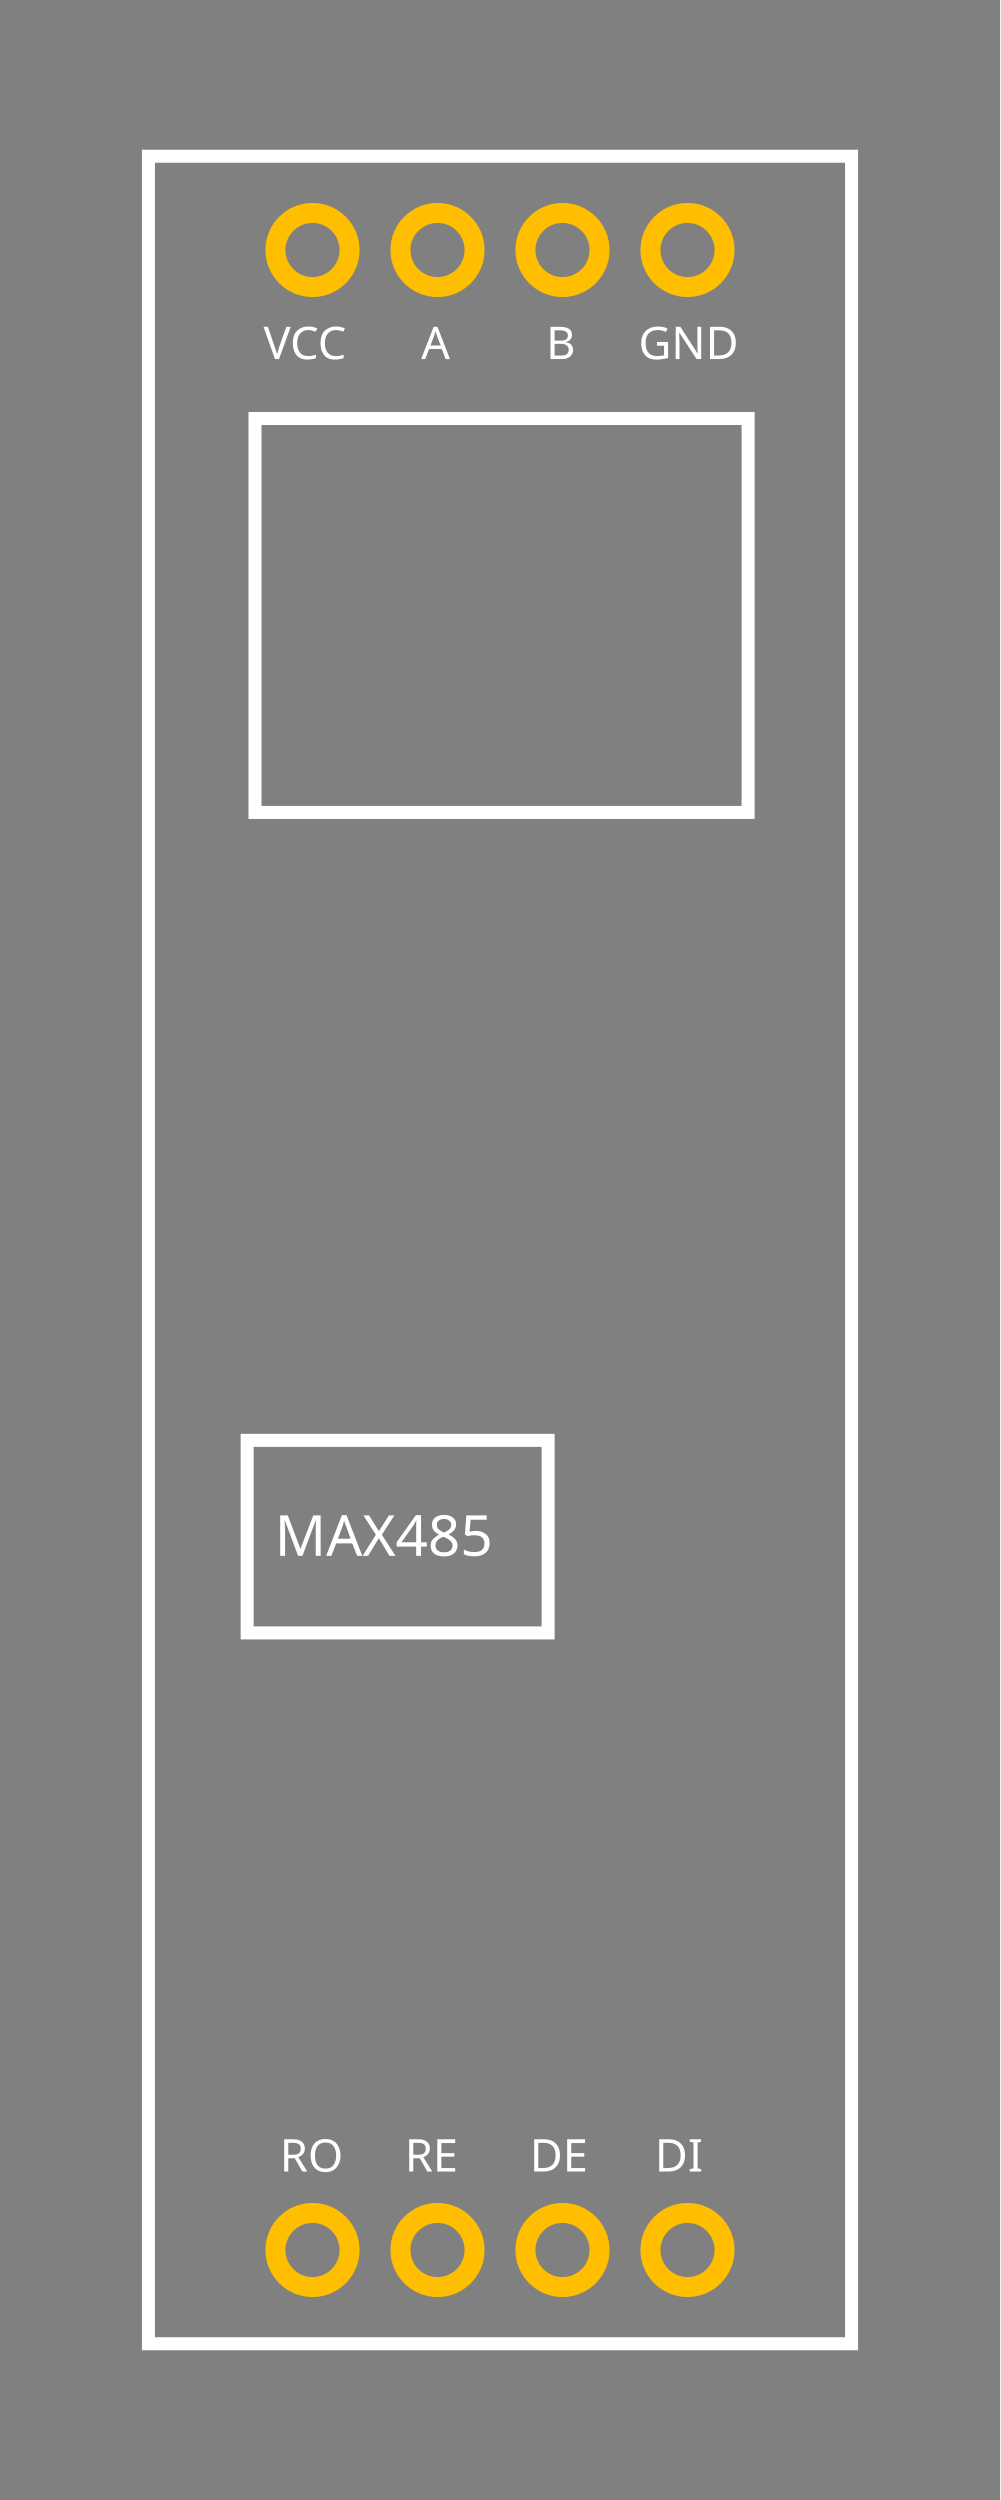
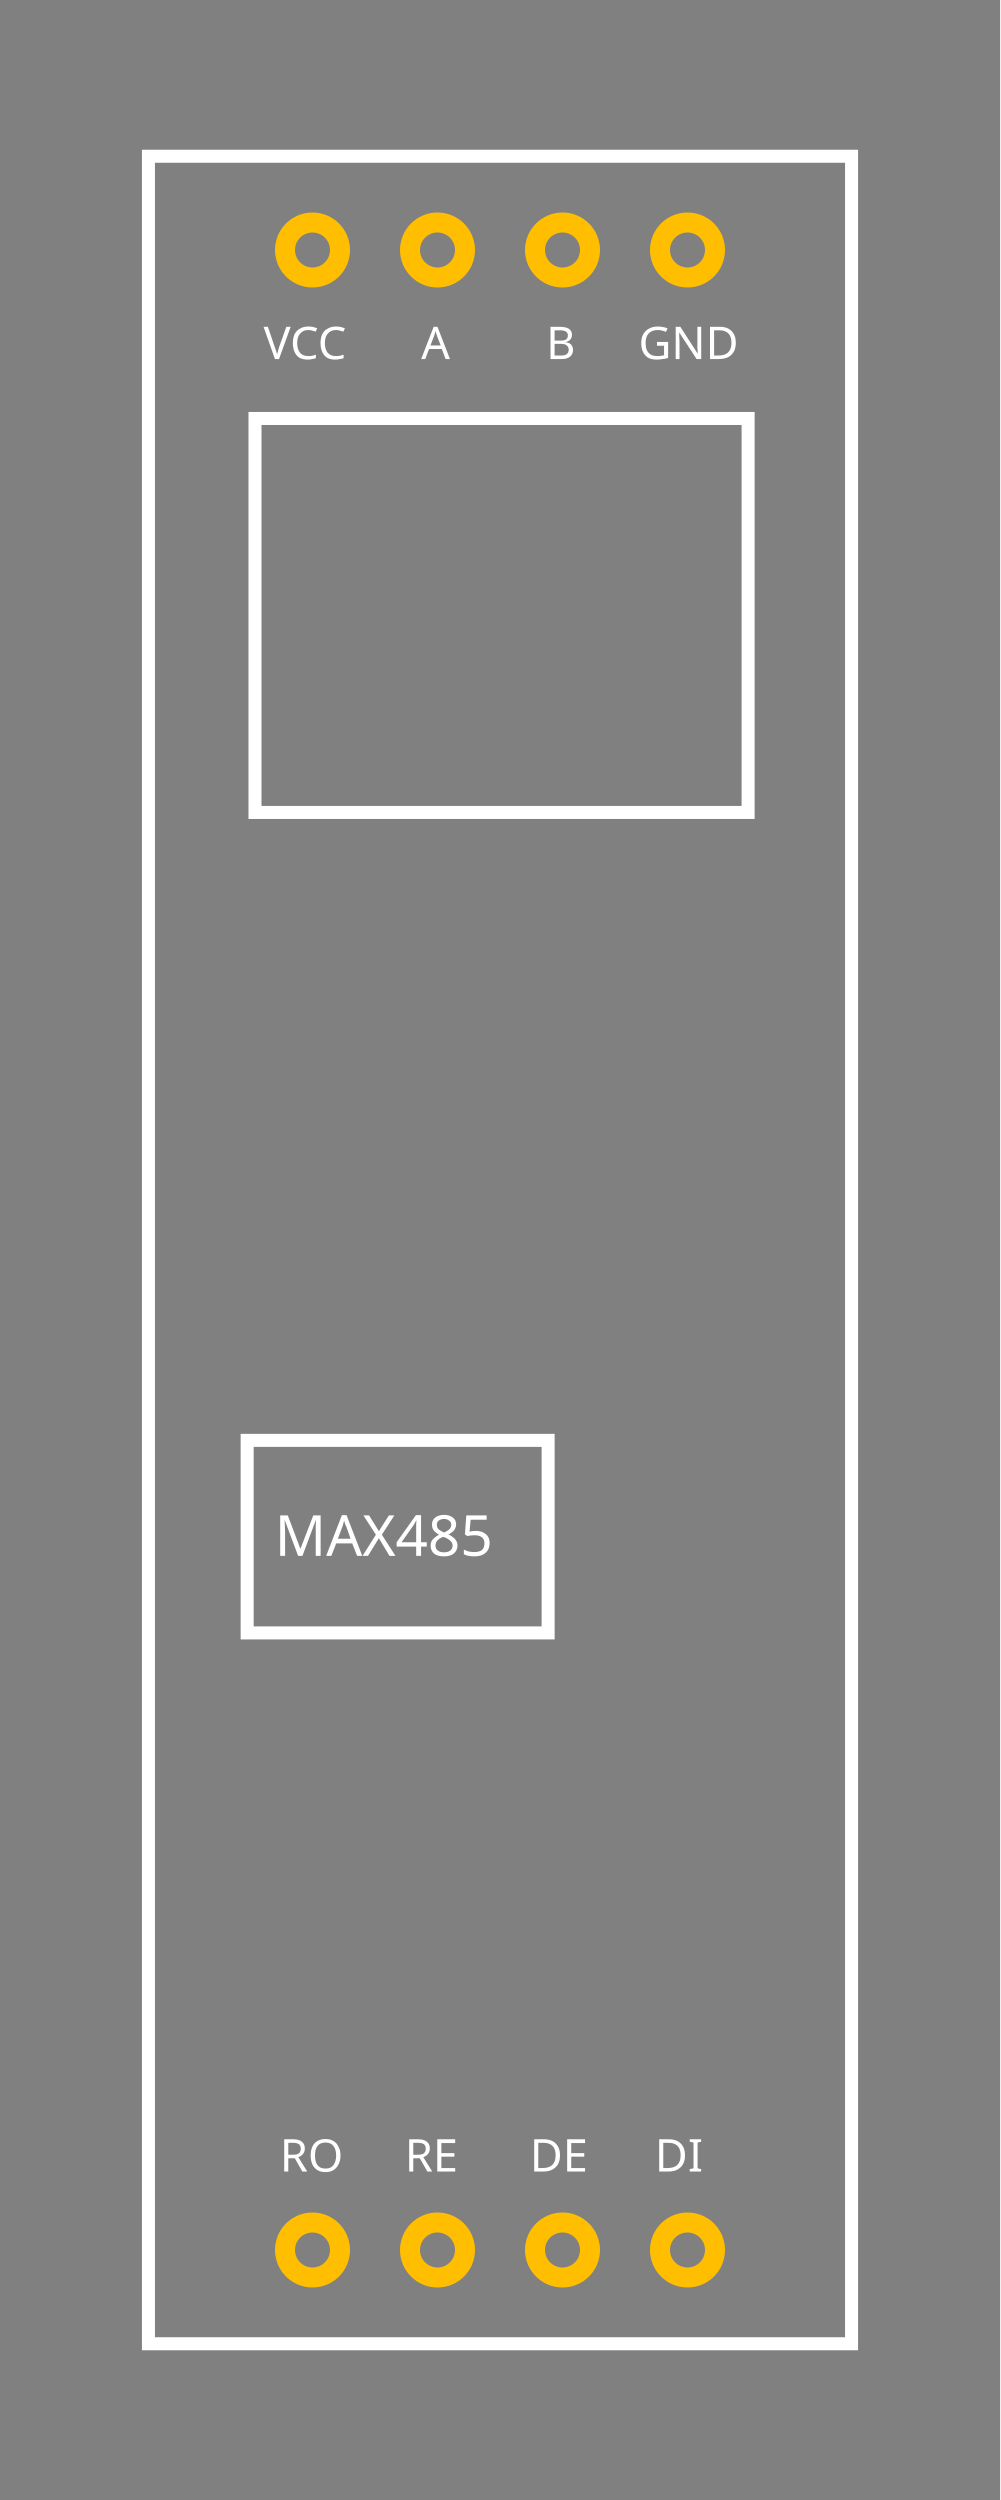
<svg xmlns="http://www.w3.org/2000/svg" width=".8in" height="2in" version="1.1" viewBox="0 0 57.6 144">
  <g id="Background">
    <rect width="57.6" height="144" fill="gray" />
  </g>
  <g id="Layer_1">
    <g id="copper0">
      <g id="copper1">
-         <circle id="connector7pin" cx="39.6" cy="129.6" r="2.135" fill="none" stroke="#ffbf00" stroke-width="1.152" />
-         <circle id="connector6pin" cx="32.4" cy="129.6" r="2.135" fill="none" stroke="#ffbf00" stroke-width="1.152" />
-         <circle id="connector5pin" cx="25.2" cy="129.6" r="2.135" fill="none" stroke="#ffbf00" stroke-width="1.152" />
-         <circle id="connector4pin" cx="18" cy="129.6" r="2.135" fill="none" stroke="#ffbf00" stroke-width="1.152" />
-         <circle id="connector3pin" cx="39.6" cy="14.4" r="2.135" fill="none" stroke="#ffbf00" stroke-width="1.152" />
-         <circle id="connector2pin" cx="32.4" cy="14.4" r="2.135" fill="none" stroke="#ffbf00" stroke-width="1.152" />
-         <circle id="connector1pin" cx="25.2" cy="14.4" r="2.135" fill="none" stroke="#ffbf00" stroke-width="1.152" />
-         <circle id="connector0pin" cx="18" cy="14.4" r="2.135" fill="none" stroke="#ffbf00" stroke-width="1.152" />
+         <circle id="connector7pin" cx="39.6" cy="129.6" r="1.584" fill="none" stroke="#ffbf00" stroke-width="1.152" />
+         <circle id="connector6pin" cx="32.4" cy="129.6" r="1.584" fill="none" stroke="#ffbf00" stroke-width="1.152" />
+         <circle id="connector5pin" cx="25.2" cy="129.6" r="1.584" fill="none" stroke="#ffbf00" stroke-width="1.152" />
+         <circle id="connector4pin" cx="18" cy="129.6" r="1.584" fill="none" stroke="#ffbf00" stroke-width="1.152" />
+         <circle id="connector3pin" cx="39.6" cy="14.4" r="1.584" fill="none" stroke="#ffbf00" stroke-width="1.152" />
+         <circle id="connector2pin" cx="32.4" cy="14.4" r="1.584" fill="none" stroke="#ffbf00" stroke-width="1.152" />
+         <circle id="connector1pin" cx="25.2" cy="14.4" r="1.584" fill="none" stroke="#ffbf00" stroke-width="1.152" />
+         <circle id="connector0pin" cx="18" cy="14.4" r="1.584" fill="none" stroke="#ffbf00" stroke-width="1.152" />
      </g>
    </g>
    <g id="silkscreen">
      <rect x="14.687" y="24.104" width="28.404" height="22.693" fill="none" stroke="#fff" stroke-miterlimit="10" stroke-width=".75" />
      <rect x="8.55" y="9" width="40.5" height="126" fill="none" stroke="#fff" stroke-miterlimit="10" stroke-width=".75" />
      <text transform="translate(15.82715 89.6167)" fill="#fff" font-family="OCRA" font-size="3.263" isolation="isolate">
        <tspan x="0" y="0">MAX485</tspan>
      </text>
      <rect x="14.236" y="82.965" width="17.336" height="11.091" fill="none" stroke="#fff" stroke-miterlimit="10" stroke-width=".75" />
      <g id="pinlabels">
        <text transform="translate(15.18039 20.68164)" fill="#fff" font-family="OCRA" font-size="2.6" isolation="isolate">
          <tspan x="0" y="0">VCC</tspan>
        </text>
        <text transform="translate(24.26024 20.68164)" fill="#fff" font-family="OCRA" font-size="2.6" isolation="isolate">
          <tspan x="0" y="0">A</tspan>
        </text>
        <text transform="translate(31.46019 20.68164)" fill="#fff" font-family="OCRA" font-size="2.6" isolation="isolate">
          <tspan x="0" y="0">B</tspan>
        </text>
        <text transform="translate(36.78024 20.68164)" fill="#fff" font-family="OCRA" font-size="2.6" isolation="isolate">
          <tspan x="0" y="0">GND</tspan>
        </text>
        <text transform="translate(16.12034 125.082)" fill="#fff" font-family="OCRA" font-size="2.6" isolation="isolate">
          <tspan x="0" y="0">RO</tspan>
        </text>
        <text transform="translate(23.32029 125.082)" fill="#fff" font-family="OCRA" font-size="2.6" isolation="isolate">
          <tspan x="0" y="0">RE</tspan>
        </text>
        <text transform="translate(30.52024 125.082)" fill="#fff" font-family="OCRA" font-size="2.6" isolation="isolate">
          <tspan x="0" y="0">DE</tspan>
        </text>
        <text transform="translate(37.72019 125.082)" fill="#fff" font-family="OCRA" font-size="2.6" isolation="isolate">
          <tspan x="0" y="0">DI</tspan>
        </text>
      </g>
    </g>
  </g>
</svg>
